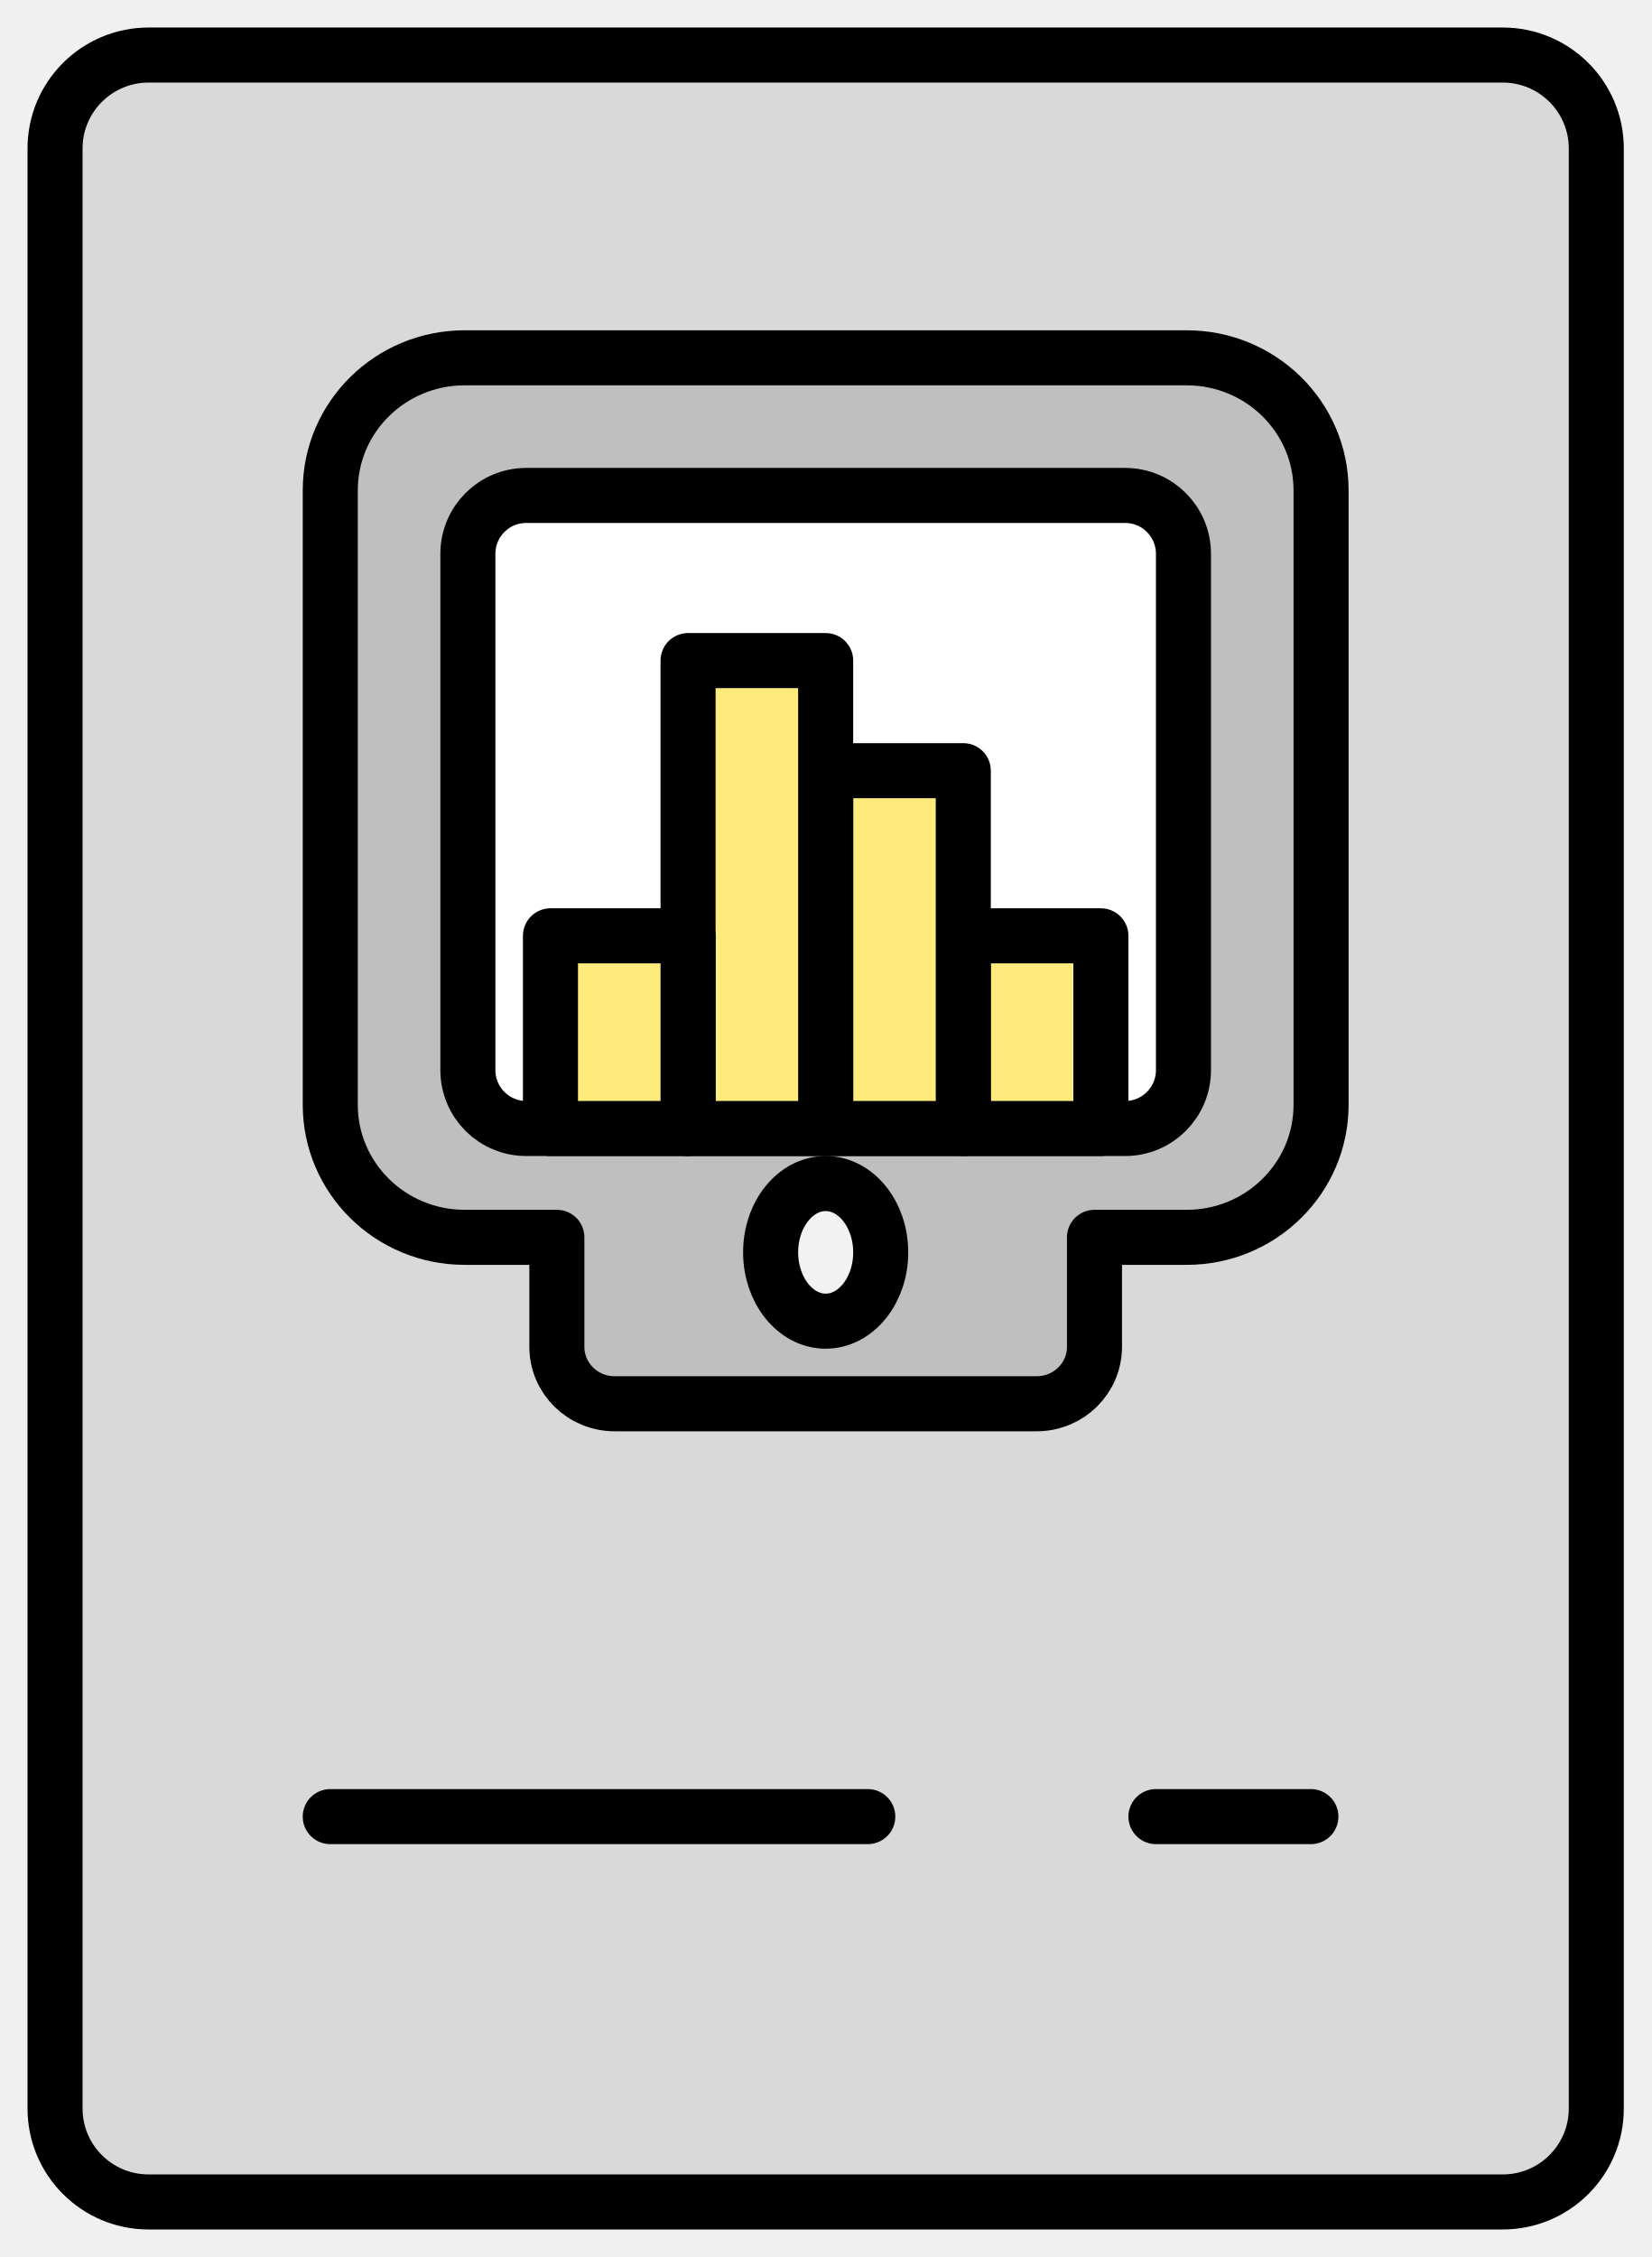
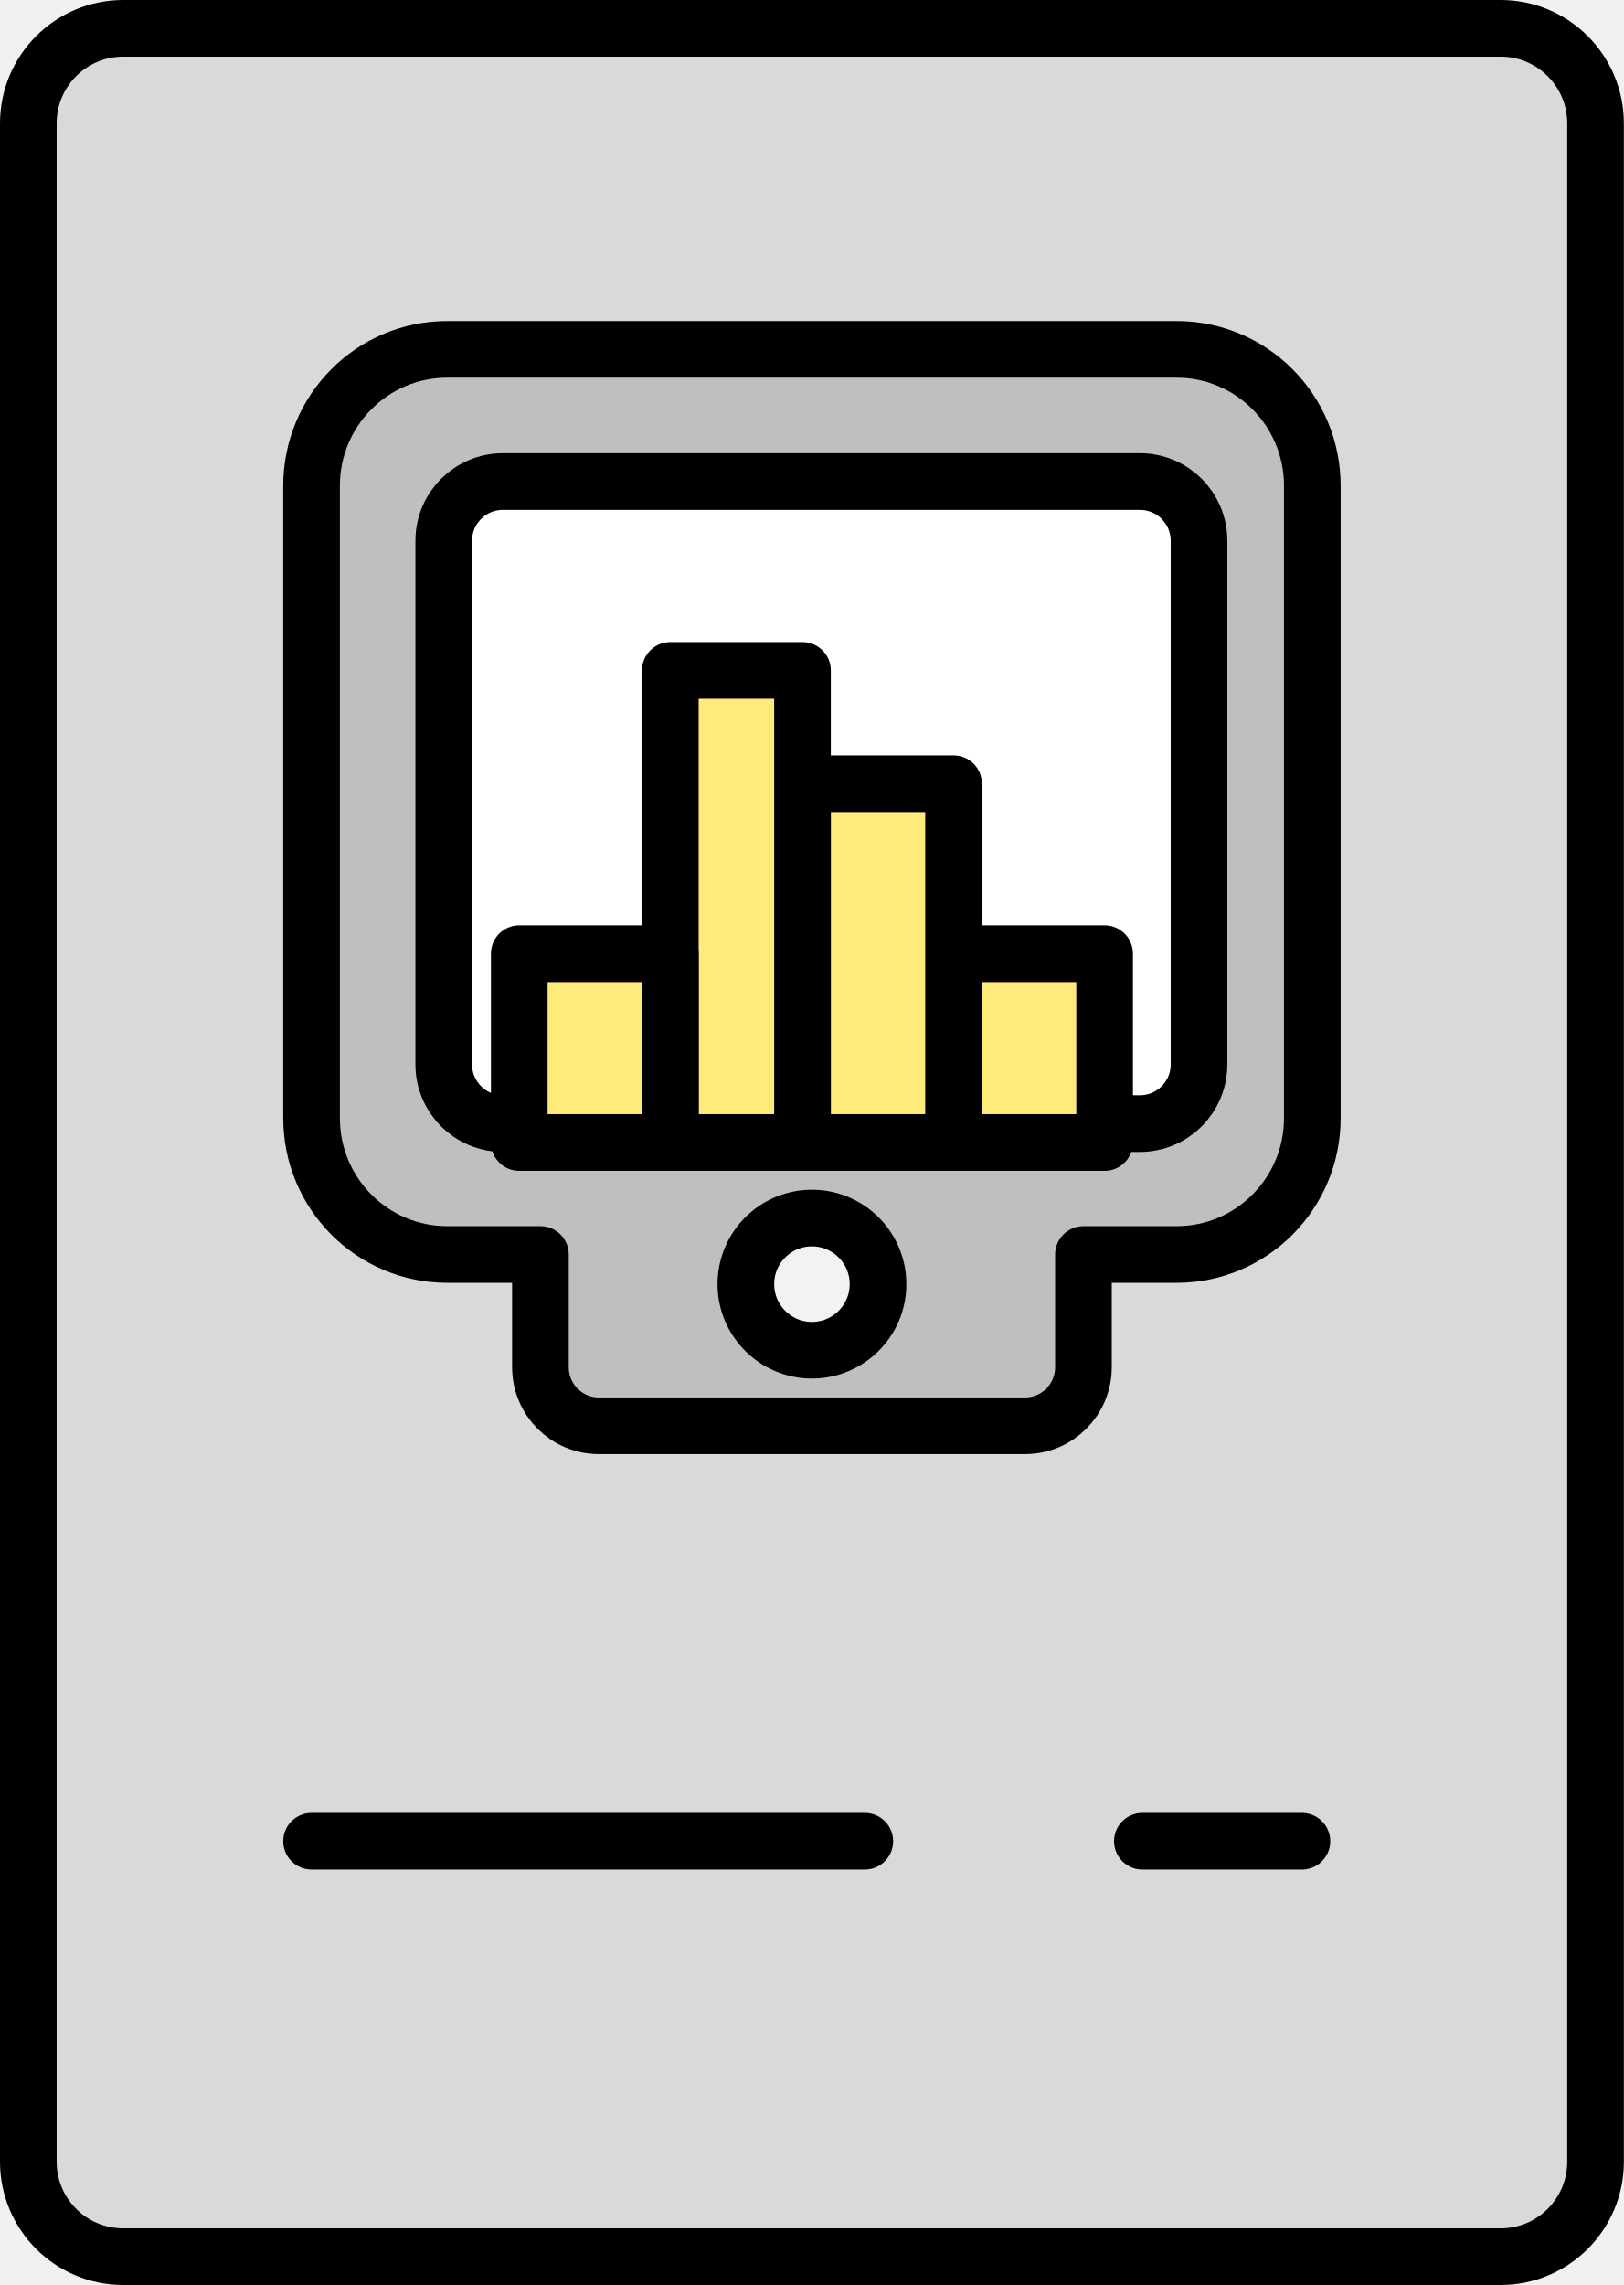
- <svg xmlns="http://www.w3.org/2000/svg" width="60" height="82" overflow="hidden">
+ <svg xmlns="http://www.w3.org/2000/svg" width="86" height="121" xml:space="preserve" overflow="hidden">
  <defs>
    <clipPath id="clip0">
-       <rect x="1391" y="595" width="60" height="82" />
+       <rect x="2089" y="894" width="86" height="121" />
    </clipPath>
  </defs>
-   <g clip-path="url(#clip0)" transform="translate(-1391 -595)">
-     <path d="M1393 600.395C1393 598.52 1394.52 597 1396.4 597L1445.6 597C1447.48 597 1449 598.52 1449 600.395L1449 671.605C1449 673.48 1447.48 675 1445.6 675L1396.4 675C1394.52 675 1393 673.48 1393 671.605Z" stroke="#000000" stroke-width="2" stroke-miterlimit="8" fill="#D9D9D9" fill-rule="evenodd" />
-     <path d="M31.119 0 4.881 0C2.185 0 0 2.156 0 4.816L0 27.138C0 29.797 2.185 31.954 4.881 31.954L8.233 31.954 8.233 35.931C8.233 37.074 9.172 38 10.33 38L25.67 38C26.828 38 27.767 37.074 27.767 35.931L27.767 31.954 31.119 31.954C33.815 31.954 36 29.797 36 27.138L36 4.816C36 2.156 33.815 0 31.119 0Z" stroke="#000000" stroke-width="2" stroke-linecap="round" stroke-linejoin="round" stroke-miterlimit="10" fill="#BFBFBF" fill-rule="evenodd" transform="matrix(-1 0 0 1 1439 608)" />
-     <path d="M0 2.121C-4.13768e-16 0.949 0.949 -8.27537e-16 2.121 -8.27537e-16L23.879 0C25.051 -4.13769e-16 26 0.949 26 2.121L26 20.879C26 22.051 25.051 23 23.879 23L2.121 23C0.949 23 -4.13768e-16 22.051 0 20.879Z" stroke="#000000" stroke-width="2" stroke-miterlimit="8" fill="#FFFFFF" fill-rule="evenodd" transform="matrix(-1 0 0 1 1434 613)" />
-     <path d="M1419 640.5C1419 639.119 1419.9 638 1421 638 1422.1 638 1423 639.119 1423 640.5 1423 641.881 1422.1 643 1421 643 1419.9 643 1419 641.881 1419 640.5Z" stroke="#000000" stroke-width="2" stroke-miterlimit="8" fill="#F2F2F2" fill-rule="evenodd" />
-     <rect x="0" y="0" width="5" height="7" stroke="#000000" stroke-width="2" stroke-linecap="round" stroke-linejoin="round" stroke-miterlimit="10" fill="#FFEB7B" transform="matrix(-1 0 0 1 1431 629)" />
-     <rect x="0" y="0" width="5" height="13" stroke="#000000" stroke-width="2" stroke-linecap="round" stroke-linejoin="round" stroke-miterlimit="10" fill="#FFEB7B" transform="matrix(-1 0 0 1 1426 623)" />
-     <rect x="0" y="0" width="5" height="17" stroke="#000000" stroke-width="2" stroke-linecap="round" stroke-linejoin="round" stroke-miterlimit="10" fill="#FFEB7B" transform="matrix(-1 0 0 1 1421 619)" />
-     <rect x="0" y="0" width="5" height="7" stroke="#000000" stroke-width="2" stroke-linecap="round" stroke-linejoin="round" stroke-miterlimit="10" fill="#FFEB7B" transform="matrix(-1 0 0 1 1416 629)" />
-     <path d="M1403 661 1422.53 661" stroke="#000000" stroke-width="2" stroke-linecap="round" stroke-miterlimit="8" fill="none" fill-rule="evenodd" />
-     <path d="M1433 661 1438.63 661" stroke="#000000" stroke-width="2" stroke-linecap="round" stroke-miterlimit="8" fill="none" fill-rule="evenodd" />
+   <g clip-path="url(#clip0)" transform="translate(-2089 -894)">
+     <path d="M2090.5 900.532C2090.5 897.753 2092.75 895.5 2095.53 895.5L2168.47 895.5C2171.25 895.5 2173.5 897.753 2173.5 900.532L2173.5 1008.47C2173.5 1011.25 2171.25 1013.5 2168.47 1013.5L2095.53 1013.5C2092.75 1013.5 2090.5 1011.25 2090.5 1008.47Z" stroke="#000000" stroke-width="3" stroke-miterlimit="8" fill="#D9D9D9" fill-rule="evenodd" />
+     <path d="M45.814 0 7.186 0C3.217 0 0 3.234 0 7.224L0 40.707C0 44.696 3.217 47.93 7.186 47.93L12.121 47.93 12.121 53.897C12.121 55.611 13.504 57 15.208 57L37.792 57C39.496 57 40.879 55.611 40.879 53.897L40.879 47.93 45.814 47.93C49.783 47.93 53 44.696 53 40.707L53 7.224C53 3.234 49.783 0 45.814 0Z" stroke="#000000" stroke-width="3" stroke-linecap="round" stroke-linejoin="round" stroke-miterlimit="10" fill="#BFBFBF" fill-rule="evenodd" transform="matrix(-1 0 0 1 2158.5 912.5)" />
+     <path d="M0 3.135C-6.36567e-16 1.403 1.403 -6.36568e-16 3.135-1.27314e-15L36.865 0C38.596-1.27314e-15 40 1.403 40 3.135L40 30.865C40 32.596 38.596 34 36.865 34L3.135 34C1.403 34 0 32.596 0 30.865Z" stroke="#000000" stroke-width="3" stroke-miterlimit="8" fill="#FFFFFF" fill-rule="evenodd" transform="matrix(-1 0 0 1 2152.5 919.5)" />
+     <path d="M2128.5 962C2128.5 960.067 2130.07 958.5 2132 958.5 2133.93 958.5 2135.5 960.067 2135.5 962 2135.5 963.933 2133.93 965.5 2132 965.5 2130.07 965.5 2128.5 963.933 2128.5 962Z" stroke="#000000" stroke-width="3" stroke-miterlimit="8" fill="#F2F2F2" fill-rule="evenodd" />
+     <rect x="0" y="0" width="8" height="10" stroke="#000000" stroke-width="3" stroke-linecap="round" stroke-linejoin="round" stroke-miterlimit="10" fill="#FFEB7B" transform="matrix(-1 0 0 1 2147.5 944.5)" />
+     <rect x="0" y="0" width="8" height="19" stroke="#000000" stroke-width="3" stroke-linecap="round" stroke-linejoin="round" stroke-miterlimit="10" fill="#FFEB7B" transform="matrix(-1 0 0 1 2139.5 935.5)" />
+     <rect x="0" y="0" width="7" height="25" stroke="#000000" stroke-width="3" stroke-linecap="round" stroke-linejoin="round" stroke-miterlimit="10" fill="#FFEB7B" transform="matrix(-1 0 0 1 2131.5 929.5)" />
+     <rect x="0" y="0" width="8" height="10" stroke="#000000" stroke-width="3" stroke-linecap="round" stroke-linejoin="round" stroke-miterlimit="10" fill="#FFEB7B" transform="matrix(-1 0 0 1 2124.5 944.5)" />
+     <path d="M2105.5 991.5 2134.8 991.5" stroke="#000000" stroke-width="3" stroke-linecap="round" stroke-miterlimit="8" fill="none" fill-rule="evenodd" />
+     <path d="M2149.5 991.5 2157.95 991.5" stroke="#000000" stroke-width="3" stroke-linecap="round" stroke-miterlimit="8" fill="none" fill-rule="evenodd" />
  </g>
</svg>
